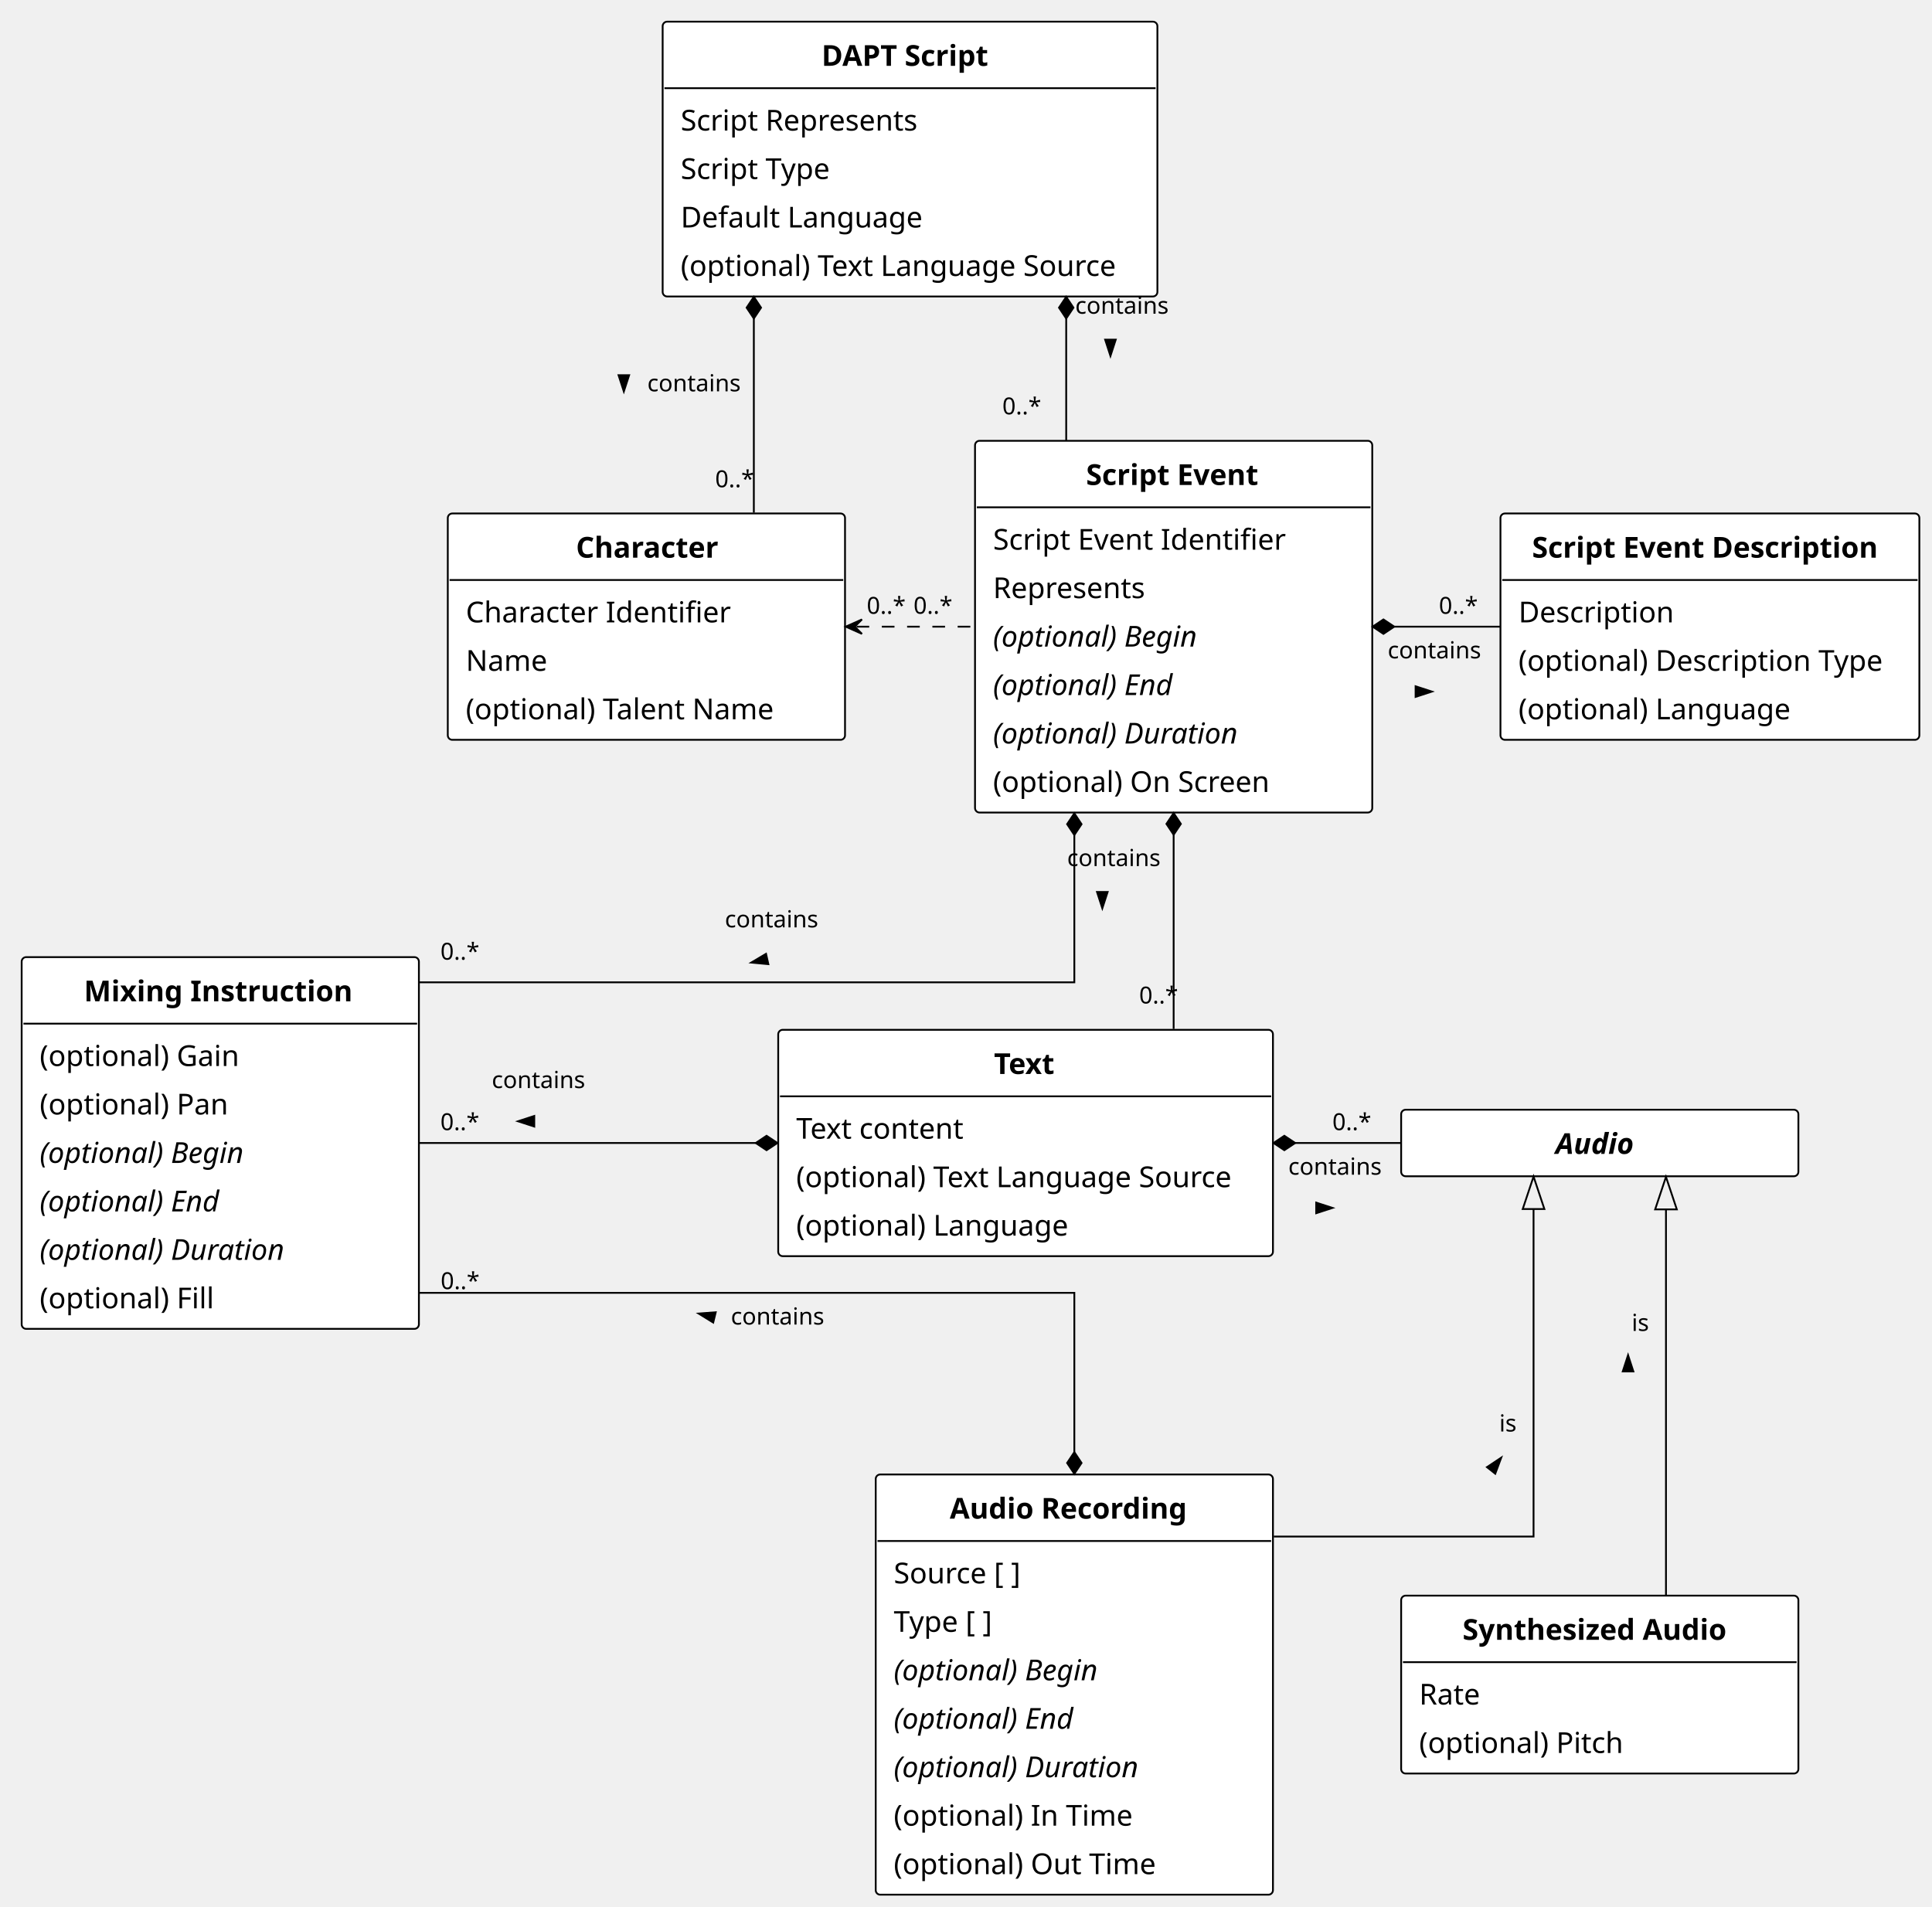
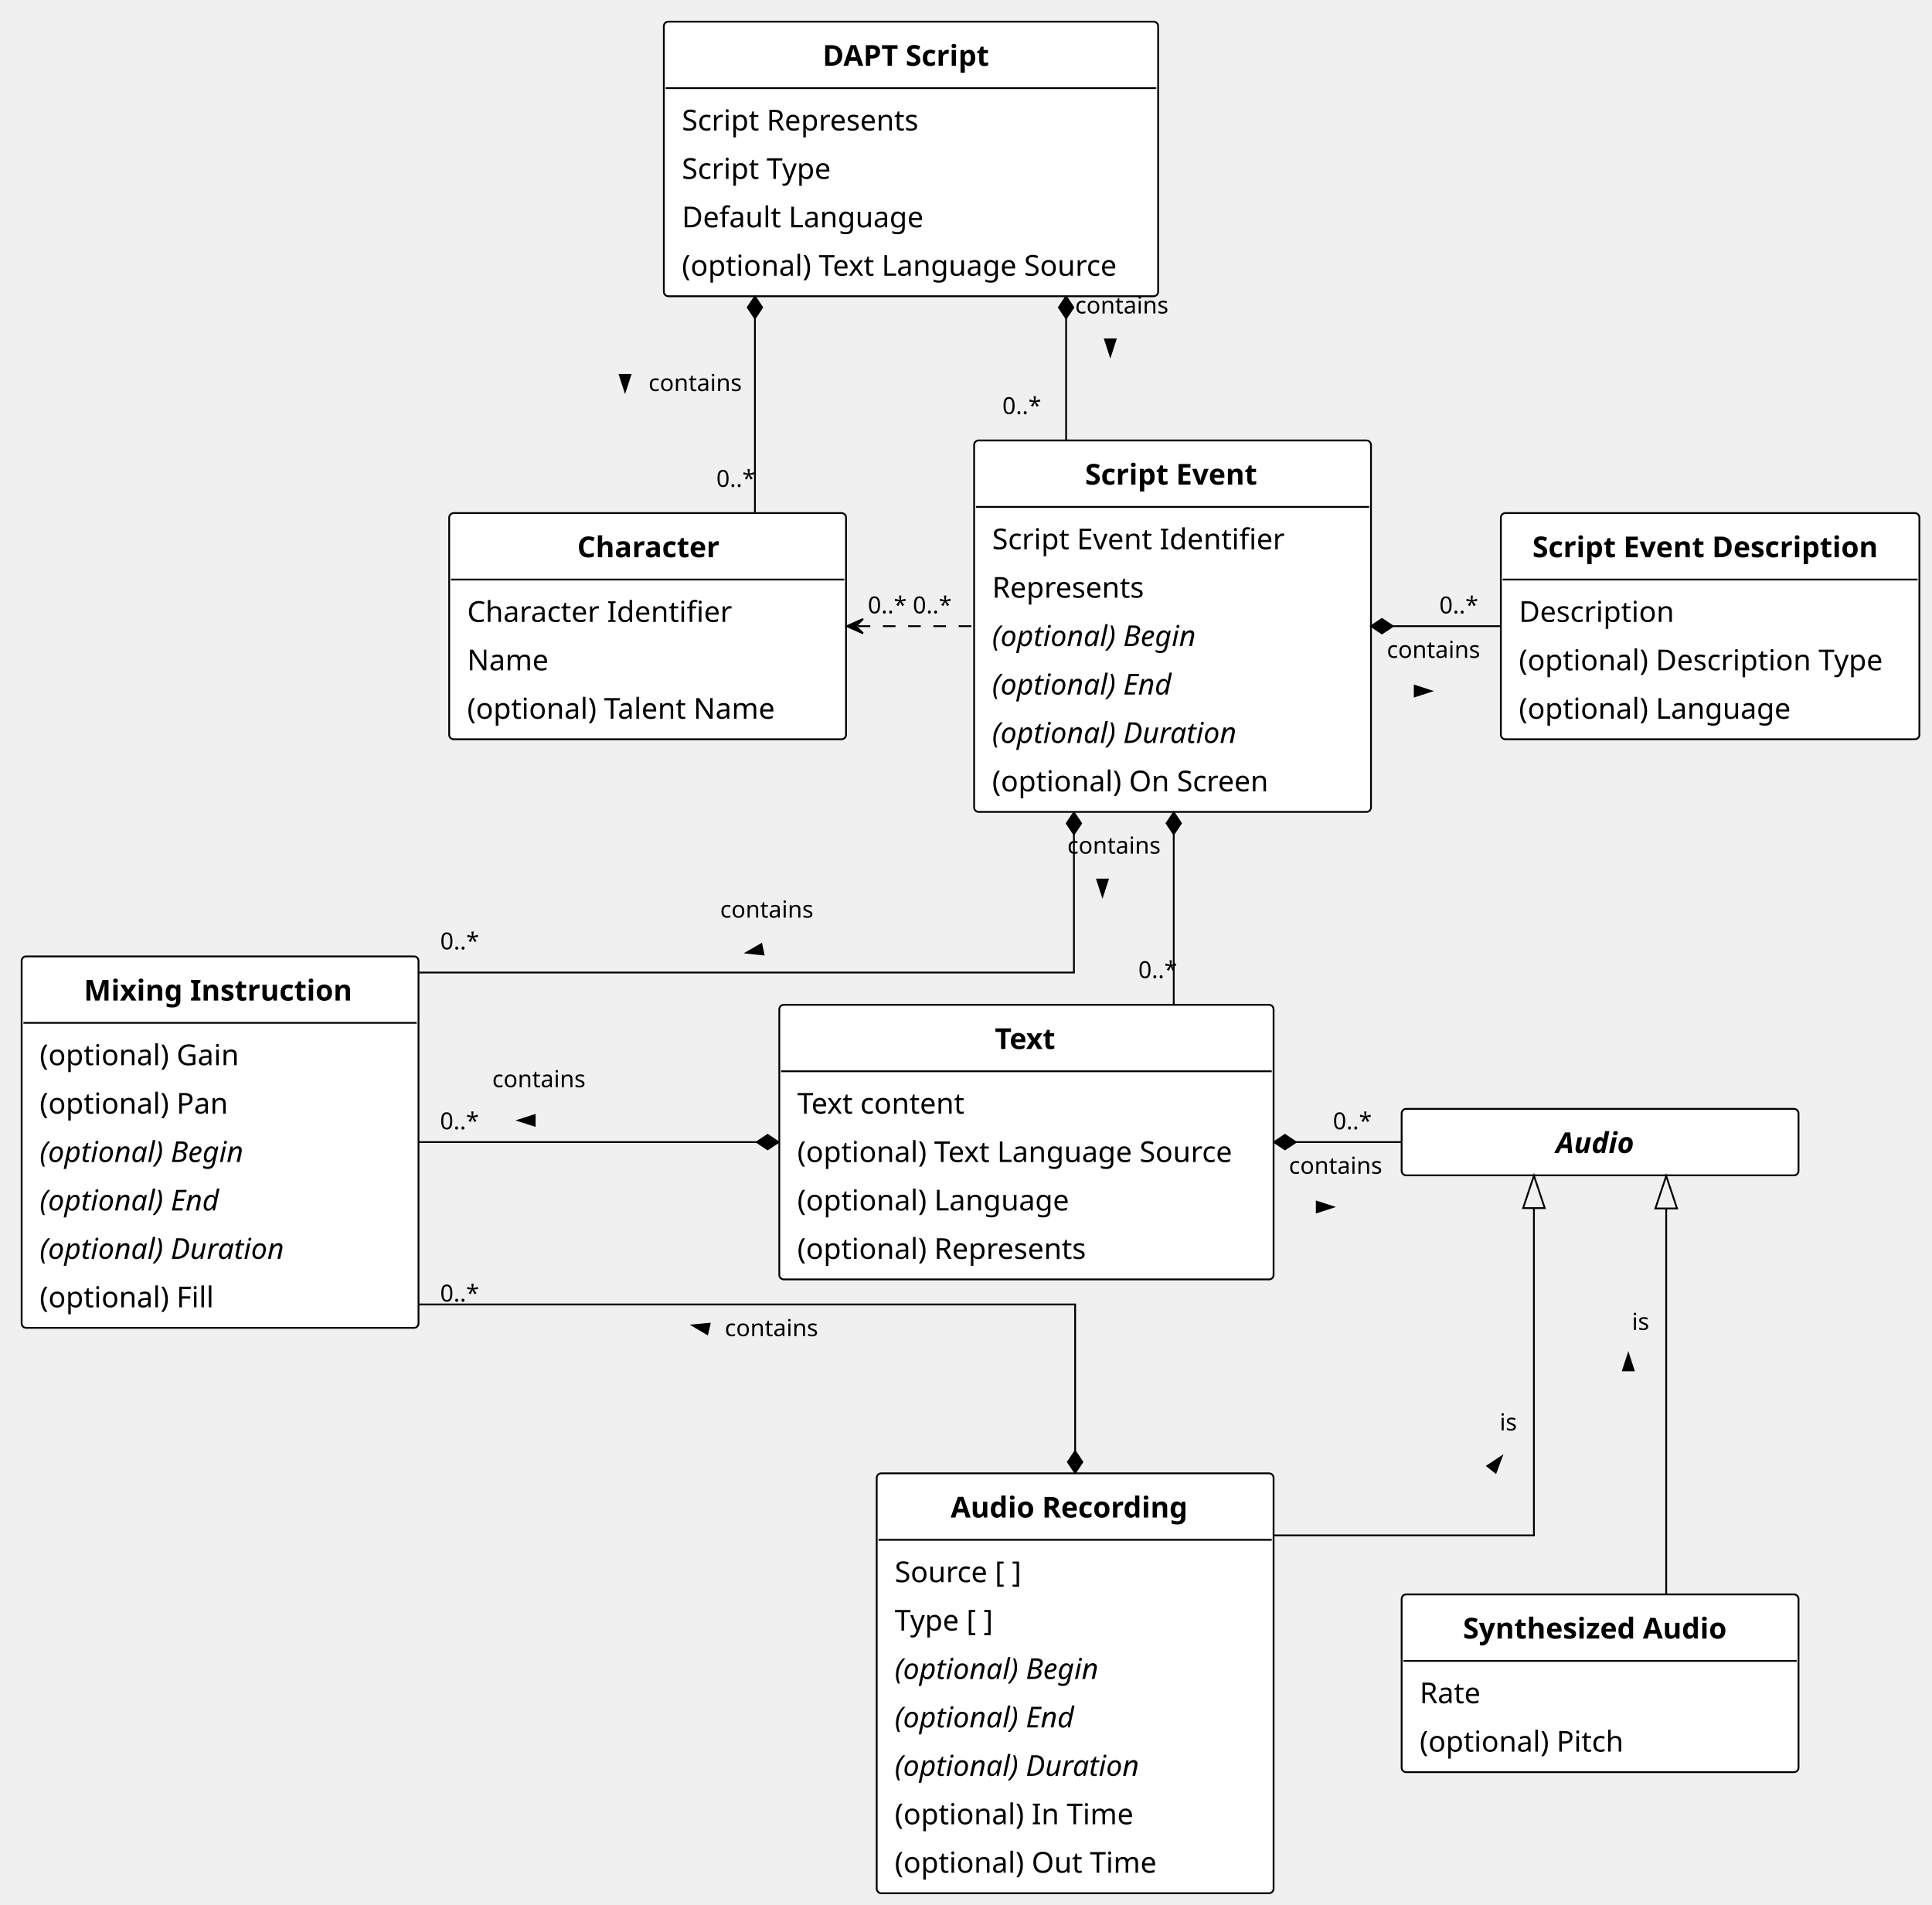
- <svg xmlns="http://www.w3.org/2000/svg" xmlns:xlink="http://www.w3.org/1999/xlink" height="1056px" preserveAspectRatio="none" style="width:1070px;height:1056px;background:#FFFFFF;" version="1.1" viewBox="0 0 1070 1056" width="1070px" zoomAndPan="magnify">
+ <svg xmlns="http://www.w3.org/2000/svg" xmlns:xlink="http://www.w3.org/1999/xlink" height="1056px" preserveAspectRatio="none" style="width:1071px;height:1056px;background:#FFFFFF;" version="1.1" viewBox="0 0 1071 1056" width="1071px" zoomAndPan="magnify">
  <defs />
  <g>
    <g id="elem_DAPTScript">
-       <rect fill="#FFFFFF" height="152.219" id="DAPTScript" rx="2.5" ry="2.5" style="stroke:#000000;" width="274" x="367" y="12" />
+       <rect fill="#FFFFFF" height="152.219" id="DAPTScript" rx="2.5" ry="2.5" style="stroke:#000000;" width="274" x="368" y="12" />
      <a href="#dapt-script" target="_top" xlink:actuate="onRequest" xlink:href="#dapt-script" xlink:show="new" xlink:title="#dapt-script" xlink:type="simple">
-         <text fill="#000000" font-family="sans-serif" font-size="16" font-weight="bold" lengthAdjust="spacing" textLength="98" x="455" y="36.469">DAPT
-                     Script</text>
-       </a>
-       <line style="stroke:#000000;" x1="368" x2="640" y1="48.844" y2="48.844" />
+         <text fill="#000000" font-family="sans-serif" font-size="16" font-weight="bold" lengthAdjust="spacing" textLength="98" x="456" y="36.469">DAPT Script</text>
+       </a>
+       <line style="stroke:#000000;" x1="369" x2="641" y1="48.844" y2="48.844" />
      <a href="#script-represents" target="_top" xlink:actuate="onRequest" xlink:href="#script-represents" xlink:show="new" xlink:title="#script-represents" xlink:type="simple">
-         <text fill="#000000" font-family="sans-serif" font-size="16" lengthAdjust="spacing" textLength="136" x="377" y="72.312">Script Represents</text>
+         <text fill="#000000" font-family="sans-serif" font-size="16" lengthAdjust="spacing" textLength="136" x="378" y="72.312">Script Represents</text>
      </a>
      <a href="#script-type" target="_top" xlink:actuate="onRequest" xlink:href="#script-type" xlink:show="new" xlink:title="#script-type" xlink:type="simple">
-         <text fill="#000000" font-family="sans-serif" font-size="16" lengthAdjust="spacing" textLength="87" x="377" y="99.156">Script Type</text>
+         <text fill="#000000" font-family="sans-serif" font-size="16" lengthAdjust="spacing" textLength="87" x="378" y="99.156">Script Type</text>
      </a>
      <a href="#default-language" target="_top" xlink:actuate="onRequest" xlink:href="#default-language" xlink:show="new" xlink:title="#default-language" xlink:type="simple">
-         <text fill="#000000" font-family="sans-serif" font-size="16" lengthAdjust="spacing" textLength="138" x="377" y="126">Default Language</text>
+         <text fill="#000000" font-family="sans-serif" font-size="16" lengthAdjust="spacing" textLength="138" x="378" y="126">Default Language</text>
      </a>
      <a href="#text-language-source" target="_top" xlink:actuate="onRequest" xlink:href="#text-language-source" xlink:show="new" xlink:title="#text-language-source" xlink:type="simple">
-         <text fill="#000000" font-family="sans-serif" font-size="16" lengthAdjust="spacing" textLength="254" x="377" y="152.844">(optional) Text Language Source</text>
+         <text fill="#000000" font-family="sans-serif" font-size="16" lengthAdjust="spacing" textLength="254" x="378" y="152.844">(optional) Text Language Source</text>
      </a>
    </g>
    <g id="elem_Character">
-       <rect fill="#FFFFFF" height="125.375" id="Character" rx="2.5" ry="2.5" style="stroke:#000000;" width="220" x="248" y="284.42" />
+       <rect fill="#FFFFFF" height="125.375" id="Character" rx="2.5" ry="2.5" style="stroke:#000000;" width="220" x="249" y="284.42" />
      <a href="#character" target="_top" xlink:actuate="onRequest" xlink:href="#character" xlink:show="new" xlink:title="#character" xlink:type="simple">
-         <text fill="#000000" font-family="sans-serif" font-size="16" font-weight="bold" lengthAdjust="spacing" textLength="78" x="319" y="308.889">Character</text>
-       </a>
-       <line style="stroke:#000000;" x1="249" x2="467" y1="321.264" y2="321.264" />
+         <text fill="#000000" font-family="sans-serif" font-size="16" font-weight="bold" lengthAdjust="spacing" textLength="78" x="320" y="308.889">Character</text>
+       </a>
+       <line style="stroke:#000000;" x1="250" x2="468" y1="321.264" y2="321.264" />
      <a href="#dfn-character-identifier" target="_top" xlink:actuate="onRequest" xlink:href="#dfn-character-identifier" xlink:show="new" xlink:title="#dfn-character-identifier" xlink:type="simple">
-         <text fill="#000000" font-family="sans-serif" font-size="16" lengthAdjust="spacing" textLength="153" x="258" y="344.733">Character Identifier</text>
+         <text fill="#000000" font-family="sans-serif" font-size="16" lengthAdjust="spacing" textLength="153" x="259" y="344.733">Character Identifier</text>
      </a>
      <a href="#dfn-character-name" target="_top" xlink:actuate="onRequest" xlink:href="#dfn-character-name" xlink:show="new" xlink:title="#dfn-character-name" xlink:type="simple">
-         <text fill="#000000" font-family="sans-serif" font-size="16" lengthAdjust="spacing" textLength="45" x="258" y="371.576">Name</text>
+         <text fill="#000000" font-family="sans-serif" font-size="16" lengthAdjust="spacing" textLength="45" x="259" y="371.576">Name</text>
      </a>
      <a href="#dfn-character-talent-name" target="_top" xlink:actuate="onRequest" xlink:href="#dfn-character-talent-name" xlink:show="new" xlink:title="#dfn-character-talent-name" xlink:type="simple">
-         <text fill="#000000" font-family="sans-serif" font-size="16" lengthAdjust="spacing" textLength="179" x="258" y="398.42">(optional) Talent Name</text>
+         <text fill="#000000" font-family="sans-serif" font-size="16" lengthAdjust="spacing" textLength="179" x="259" y="398.42">(optional) Talent Name</text>
      </a>
    </g>
    <g id="elem_ScriptEvent">
      <rect fill="#FFFFFF" height="205.906" id="ScriptEvent" rx="2.5" ry="2.5" style="stroke:#000000;" width="220" x="540" y="244.16" />
      <a href="#script-event" target="_top" xlink:actuate="onRequest" xlink:href="#script-event" xlink:show="new" xlink:title="#script-event" xlink:type="simple">
-         <text fill="#000000" font-family="sans-serif" font-size="16" font-weight="bold" lengthAdjust="spacing" textLength="97" x="601.5" y="268.629">Script Event</text>
+         <text fill="#000000" font-family="sans-serif" font-size="16" font-weight="bold" lengthAdjust="spacing" textLength="97" x="601.5" y="268.629">Script
+                     Event</text>
      </a>
      <line style="stroke:#000000;" x1="541" x2="759" y1="281.004" y2="281.004" />
      <a href="#dfn-script-event-identifier" target="_top" xlink:actuate="onRequest" xlink:href="#dfn-script-event-identifier" xlink:show="new" xlink:title="#dfn-script-event-identifier" xlink:type="simple">
        <text fill="#000000" font-family="sans-serif" font-size="16" lengthAdjust="spacing" textLength="169" x="550" y="304.473">Script Event Identifier</text>
      </a>
      <a href="#represents" target="_top" xlink:actuate="onRequest" xlink:href="#represents" xlink:show="new" xlink:title="#represents" xlink:type="simple">
        <text fill="#000000" font-family="sans-serif" font-size="16" lengthAdjust="spacing" textLength="86" x="550" y="331.316">Represents</text>
      </a>
      <a href="#dfn-begin" target="_top" xlink:actuate="onRequest" xlink:href="#dfn-begin" xlink:show="new" xlink:title="#dfn-begin" xlink:type="simple">
-         <text fill="#000000" font-family="sans-serif" font-size="16" font-style="italic" lengthAdjust="spacing" textLength="123" x="550" y="358.16">(optional) Begin</text>
+         <text fill="#000000" font-family="sans-serif" font-size="16" font-style="italic" lengthAdjust="spacing" textLength="123" x="550" y="358.16">(optional)
+                     Begin</text>
      </a>
      <a href="#dfn-end" target="_top" xlink:actuate="onRequest" xlink:href="#dfn-end" xlink:show="new" xlink:title="#dfn-end" xlink:type="simple">
        <text fill="#000000" font-family="sans-serif" font-size="16" font-style="italic" lengthAdjust="spacing" textLength="109" x="550" y="385.004">(optional)
                    End</text>
      </a>
      <a href="#dfn-duration" target="_top" xlink:actuate="onRequest" xlink:href="#dfn-duration" xlink:show="new" xlink:title="#dfn-duration" xlink:type="simple">
-         <text fill="#000000" font-family="sans-serif" font-size="16" font-style="italic" lengthAdjust="spacing" textLength="149" x="550" y="411.848">(optional) Duration</text>
+         <text fill="#000000" font-family="sans-serif" font-size="16" font-style="italic" lengthAdjust="spacing" textLength="149" x="550" y="411.848">(optional)
+                     Duration</text>
      </a>
      <a href="#on-screen" target="_top" xlink:actuate="onRequest" xlink:href="#on-screen" xlink:show="new" xlink:title="#on-screen" xlink:type="simple">
-         <text fill="#000000" font-family="sans-serif" font-size="16" lengthAdjust="spacing" textLength="159" x="550" y="438.691">(optional) On
-                     Screen</text>
+         <text fill="#000000" font-family="sans-serif" font-size="16" lengthAdjust="spacing" textLength="159" x="550" y="438.691">(optional) On Screen</text>
      </a>
    </g>
    <g id="elem_ScriptEventDescription">
-       <rect fill="#FFFFFF" height="125.375" id="ScriptEventDescription" rx="2.5" ry="2.5" style="stroke:#000000;" width="232" x="831" y="284.42" />
+       <rect fill="#FFFFFF" height="125.375" id="ScriptEventDescription" rx="2.5" ry="2.5" style="stroke:#000000;" width="232" x="832" y="284.42" />
      <a href="#dfn-script-event-description" target="_top" xlink:actuate="onRequest" xlink:href="#dfn-script-event-description" xlink:show="new" xlink:title="#dfn-script-event-description" xlink:type="simple">
-         <text fill="#000000" font-family="sans-serif" font-size="16" font-weight="bold" lengthAdjust="spacing" textLength="197" x="848.5" y="308.889">Script Event Description</text>
-       </a>
-       <line style="stroke:#000000;" x1="832" x2="1062" y1="321.264" y2="321.264" />
-       <text fill="#000000" font-family="sans-serif" font-size="16" lengthAdjust="spacing" textLength="90" x="841" y="344.733">Description</text>
+         <text fill="#000000" font-family="sans-serif" font-size="16" font-weight="bold" lengthAdjust="spacing" textLength="197" x="849.5" y="308.889">Script Event
+                     Description</text>
+       </a>
+       <line style="stroke:#000000;" x1="833" x2="1063" y1="321.264" y2="321.264" />
+       <text fill="#000000" font-family="sans-serif" font-size="16" lengthAdjust="spacing" textLength="90" x="842" y="344.733">Description</text>
      <a href="#dfn-description-type" target="_top" xlink:actuate="onRequest" xlink:href="#dfn-description-type" xlink:show="new" xlink:title="#dfn-description-type" xlink:type="simple">
-         <text fill="#000000" font-family="sans-serif" font-size="16" lengthAdjust="spacing" textLength="212" x="841" y="371.576">(optional) Description Type</text>
-       </a>
-       <text fill="#000000" font-family="sans-serif" font-size="16" lengthAdjust="spacing" textLength="156" x="841" y="398.42">(optional) Language</text>
+         <text fill="#000000" font-family="sans-serif" font-size="16" lengthAdjust="spacing" textLength="212" x="842" y="371.576">(optional) Description Type</text>
+       </a>
+       <text fill="#000000" font-family="sans-serif" font-size="16" lengthAdjust="spacing" textLength="156" x="842" y="398.42">(optional) Language</text>
    </g>
    <g id="elem_Text">
-       <rect fill="#FFFFFF" height="125.375" id="Text" rx="2.5" ry="2.5" style="stroke:#000000;" width="274" x="431" y="570.42" />
+       <rect fill="#FFFFFF" height="152.219" id="Text" rx="2.5" ry="2.5" style="stroke:#000000;" width="274" x="432" y="557" />
      <a href="#text" target="_top" xlink:actuate="onRequest" xlink:href="#text" xlink:show="new" xlink:title="#text" xlink:type="simple">
-         <text fill="#000000" font-family="sans-serif" font-size="16" font-weight="bold" lengthAdjust="spacing" textLength="35" x="550.5" y="594.889">Text</text>
-       </a>
-       <line style="stroke:#000000;" x1="432" x2="704" y1="607.264" y2="607.264" />
+         <text fill="#000000" font-family="sans-serif" font-size="16" font-weight="bold" lengthAdjust="spacing" textLength="35" x="551.5" y="581.469">Text</text>
+       </a>
+       <line style="stroke:#000000;" x1="433" x2="705" y1="593.844" y2="593.844" />
      <a href="#dfn-text" target="_top" xlink:actuate="onRequest" xlink:href="#dfn-text" xlink:show="new" xlink:title="#dfn-text" xlink:type="simple">
-         <text fill="#000000" font-family="sans-serif" font-size="16" lengthAdjust="spacing" textLength="99" x="441" y="630.732">Text content</text>
+         <text fill="#000000" font-family="sans-serif" font-size="16" lengthAdjust="spacing" textLength="99" x="442" y="617.312">Text content</text>
      </a>
      <a href="#text-language-source" target="_top" xlink:actuate="onRequest" xlink:href="#text-language-source" xlink:show="new" xlink:title="#text-language-source" xlink:type="simple">
-         <text fill="#000000" font-family="sans-serif" font-size="16" lengthAdjust="spacing" textLength="254" x="441" y="657.576">(optional) Text Language Source</text>
-       </a>
-       <text fill="#000000" font-family="sans-serif" font-size="16" lengthAdjust="spacing" textLength="156" x="441" y="684.42">(optional) Language</text>
+         <text fill="#000000" font-family="sans-serif" font-size="16" lengthAdjust="spacing" textLength="254" x="442" y="644.156">(optional) Text Language Source</text>
+       </a>
+       <text fill="#000000" font-family="sans-serif" font-size="16" lengthAdjust="spacing" textLength="156" x="442" y="671">(optional) Language</text>
+       <a href="#represents" target="_top" xlink:actuate="onRequest" xlink:href="#represents" xlink:show="new" xlink:title="#represents" xlink:type="simple">
+         <text fill="#000000" font-family="sans-serif" font-size="16" lengthAdjust="spacing" textLength="166" x="442" y="697.844">(optional) Represents</text>
+       </a>
    </g>
    <g id="elem_Audio">
-       <rect fill="#FFFFFF" height="36.844" id="Audio" rx="2.5" ry="2.5" style="stroke:#000000;" width="220" x="776" y="614.69" />
+       <rect fill="#FFFFFF" height="36.844" id="Audio" rx="2.5" ry="2.5" style="stroke:#000000;" width="220" x="777" y="614.69" />
      <a href="#dfn-audio" target="_top" xlink:actuate="onRequest" xlink:href="#dfn-audio" xlink:show="new" xlink:title="#dfn-audio" xlink:type="simple">
-         <text fill="#000000" font-family="sans-serif" font-size="16" font-style="italic" font-weight="bold" lengthAdjust="spacing" textLength="49" x="861.5" y="639.159">Audio</text>
+         <text fill="#000000" font-family="sans-serif" font-size="16" font-style="italic" font-weight="bold" lengthAdjust="spacing" textLength="49" x="862.5" y="639.159">Audio</text>
      </a>
    </g>
    <g id="elem_SynthesizedAudio">
-       <rect fill="#FFFFFF" height="98.531" id="SynthesizedAudio" rx="2.5" ry="2.5" style="stroke:#000000;" width="220" x="776" y="883.84" />
+       <rect fill="#FFFFFF" height="98.531" id="SynthesizedAudio" rx="2.5" ry="2.5" style="stroke:#000000;" width="220" x="777" y="883.84" />
      <a href="#dfn-synthesized-audio" target="_top" xlink:actuate="onRequest" xlink:href="#dfn-synthesized-audio" xlink:show="new" xlink:title="#dfn-synthesized-audio" xlink:type="simple">
-         <text fill="#000000" font-family="sans-serif" font-size="16" font-weight="bold" lengthAdjust="spacing" textLength="152" x="810" y="908.309">Synthesized Audio</text>
-       </a>
-       <line style="stroke:#000000;" x1="777" x2="995" y1="920.684" y2="920.684" />
+         <text fill="#000000" font-family="sans-serif" font-size="16" font-weight="bold" lengthAdjust="spacing" textLength="152" x="811" y="908.309">Synthesized
+                     Audio</text>
+       </a>
+       <line style="stroke:#000000;" x1="778" x2="996" y1="920.684" y2="920.684" />
      <a href="#dfn-rate" target="_top" xlink:actuate="onRequest" xlink:href="#dfn-rate" xlink:show="new" xlink:title="#dfn-rate" xlink:type="simple">
-         <text fill="#000000" font-family="sans-serif" font-size="16" lengthAdjust="spacing" textLength="34" x="786" y="944.153">Rate</text>
+         <text fill="#000000" font-family="sans-serif" font-size="16" lengthAdjust="spacing" textLength="34" x="787" y="944.153">Rate</text>
      </a>
      <a href="#dfn-pitch" target="_top" xlink:actuate="onRequest" xlink:href="#dfn-pitch" xlink:show="new" xlink:title="#dfn-pitch" xlink:type="simple">
-         <text fill="#000000" font-family="sans-serif" font-size="16" lengthAdjust="spacing" textLength="118" x="786" y="970.996">(optional)
-                 Pitch</text>
+         <text fill="#000000" font-family="sans-serif" font-size="16" lengthAdjust="spacing" textLength="118" x="787" y="970.996">(optional) Pitch</text>
      </a>
    </g>
    <g id="elem_AudioRecording">
-       <rect fill="#FFFFFF" height="232.75" id="AudioRecording" rx="2.5" ry="2.5" style="stroke:#000000;" width="220" x="485" y="816.73" />
+       <rect fill="#FFFFFF" height="232.75" id="AudioRecording" rx="2.5" ry="2.5" style="stroke:#000000;" width="220" x="486" y="816.73" />
      <a href="#dfn-audio-recording" target="_top" xlink:actuate="onRequest" xlink:href="#dfn-audio-recording" xlink:show="new" xlink:title="#dfn-audio-recording" xlink:type="simple">
-         <text fill="#000000" font-family="sans-serif" font-size="16" font-weight="bold" lengthAdjust="spacing" textLength="138" x="526" y="841.199">Audio Recording</text>
-       </a>
-       <line style="stroke:#000000;" x1="486" x2="704" y1="853.574" y2="853.574" />
+         <text fill="#000000" font-family="sans-serif" font-size="16" font-weight="bold" lengthAdjust="spacing" textLength="138" x="527" y="841.199">Audio
+                     Recording</text>
+       </a>
+       <line style="stroke:#000000;" x1="487" x2="705" y1="853.574" y2="853.574" />
      <a href="#dfn-source" target="_top" xlink:actuate="onRequest" xlink:href="#dfn-source" xlink:show="new" xlink:title="#dfn-source" xlink:type="simple">
-         <text fill="#000000" font-family="sans-serif" font-size="16" lengthAdjust="spacing" textLength="73" x="495" y="877.043">Source [ ]</text>
+         <text fill="#000000" font-family="sans-serif" font-size="16" lengthAdjust="spacing" textLength="73" x="496" y="877.043">Source [ ]</text>
      </a>
      <a href="#dfn-type" target="_top" xlink:actuate="onRequest" xlink:href="#dfn-type" xlink:show="new" xlink:title="#dfn-type" xlink:type="simple">
-         <text fill="#000000" font-family="sans-serif" font-size="16" lengthAdjust="spacing" textLength="57" x="495" y="903.886">Type [ ]</text>
+         <text fill="#000000" font-family="sans-serif" font-size="16" lengthAdjust="spacing" textLength="57" x="496" y="903.886">Type [ ]</text>
      </a>
      <a href="#dfn-begin" target="_top" xlink:actuate="onRequest" xlink:href="#dfn-begin" xlink:show="new" xlink:title="#dfn-begin" xlink:type="simple">
-         <text fill="#000000" font-family="sans-serif" font-size="16" font-style="italic" lengthAdjust="spacing" textLength="123" x="495" y="930.73">(optional) Begin</text>
+         <text fill="#000000" font-family="sans-serif" font-size="16" font-style="italic" lengthAdjust="spacing" textLength="123" x="496" y="930.73">(optional)
+                     Begin</text>
      </a>
      <a href="#dfn-end" target="_top" xlink:actuate="onRequest" xlink:href="#dfn-end" xlink:show="new" xlink:title="#dfn-end" xlink:type="simple">
-         <text fill="#000000" font-family="sans-serif" font-size="16" font-style="italic" lengthAdjust="spacing" textLength="109" x="495" y="957.574">(optional)
+         <text fill="#000000" font-family="sans-serif" font-size="16" font-style="italic" lengthAdjust="spacing" textLength="109" x="496" y="957.574">(optional)
                    End</text>
      </a>
      <a href="#dfn-duration" target="_top" xlink:actuate="onRequest" xlink:href="#dfn-duration" xlink:show="new" xlink:title="#dfn-duration" xlink:type="simple">
-         <text fill="#000000" font-family="sans-serif" font-size="16" font-style="italic" lengthAdjust="spacing" textLength="149" x="495" y="984.418">(optional) Duration</text>
+         <text fill="#000000" font-family="sans-serif" font-size="16" font-style="italic" lengthAdjust="spacing" textLength="149" x="496" y="984.418">(optional)
+                     Duration</text>
      </a>
      <a href="#dfn-in-time" target="_top" xlink:actuate="onRequest" xlink:href="#dfn-in-time" xlink:show="new" xlink:title="#dfn-in-time" xlink:type="simple">
-         <text fill="#000000" font-family="sans-serif" font-size="16" lengthAdjust="spacing" textLength="139" x="495" y="1011.261">(optional) In
-                     Time</text>
+         <text fill="#000000" font-family="sans-serif" font-size="16" lengthAdjust="spacing" textLength="139" x="496" y="1011.261">(optional) In Time</text>
      </a>
      <a href="#dfn-out-time" target="_top" xlink:actuate="onRequest" xlink:href="#dfn-out-time" xlink:show="new" xlink:title="#dfn-out-time" xlink:type="simple">
-         <text fill="#000000" font-family="sans-serif" font-size="16" lengthAdjust="spacing" textLength="152" x="495" y="1038.105">(optional) Out
-                     Time</text>
+         <text fill="#000000" font-family="sans-serif" font-size="16" lengthAdjust="spacing" textLength="152" x="496" y="1038.105">(optional) Out Time</text>
      </a>
    </g>
    <g id="elem_MixingInstruction">
      <rect fill="#FFFFFF" height="205.906" id="MixingInstruction" rx="2.5" ry="2.5" style="stroke:#000000;" width="220" x="12" y="530.16" />
      <a href="#dfn-mixing-instruction" target="_top" xlink:actuate="onRequest" xlink:href="#dfn-mixing-instruction" xlink:show="new" xlink:title="#dfn-mixing-instruction" xlink:type="simple">
-         <text fill="#000000" font-family="sans-serif" font-size="16" font-weight="bold" lengthAdjust="spacing" textLength="151" x="46.5" y="554.629">Mixing Instruction</text>
+         <text fill="#000000" font-family="sans-serif" font-size="16" font-weight="bold" lengthAdjust="spacing" textLength="151" x="46.5" y="554.629">Mixing
+                     Instruction</text>
      </a>
      <line style="stroke:#000000;" x1="13" x2="231" y1="567.004" y2="567.004" />
      <a href="#dfn-gain" target="_top" xlink:actuate="onRequest" xlink:href="#dfn-gain" xlink:show="new" xlink:title="#dfn-gain" xlink:type="simple">
        <text fill="#000000" font-family="sans-serif" font-size="16" lengthAdjust="spacing" textLength="116" x="22" y="590.472">(optional) Gain</text>
      </a>
      <a href="#dfn-pan" target="_top" xlink:actuate="onRequest" xlink:href="#dfn-pan" xlink:show="new" xlink:title="#dfn-pan" xlink:type="simple">
        <text fill="#000000" font-family="sans-serif" font-size="16" lengthAdjust="spacing" textLength="108" x="22" y="617.316">(optional) Pan</text>
      </a>
      <a href="#dfn-begin" target="_top" xlink:actuate="onRequest" xlink:href="#dfn-begin" xlink:show="new" xlink:title="#dfn-begin" xlink:type="simple">
-         <text fill="#000000" font-family="sans-serif" font-size="16" font-style="italic" lengthAdjust="spacing" textLength="123" x="22" y="644.16">(optional) Begin</text>
+         <text fill="#000000" font-family="sans-serif" font-size="16" font-style="italic" lengthAdjust="spacing" textLength="123" x="22" y="644.16">(optional)
+                     Begin</text>
      </a>
      <a href="#dfn-end" target="_top" xlink:actuate="onRequest" xlink:href="#dfn-end" xlink:show="new" xlink:title="#dfn-end" xlink:type="simple">
        <text fill="#000000" font-family="sans-serif" font-size="16" font-style="italic" lengthAdjust="spacing" textLength="109" x="22" y="671.004">(optional)
                    End</text>
      </a>
      <a href="#dfn-duration" target="_top" xlink:actuate="onRequest" xlink:href="#dfn-duration" xlink:show="new" xlink:title="#dfn-duration" xlink:type="simple">
-         <text fill="#000000" font-family="sans-serif" font-size="16" font-style="italic" lengthAdjust="spacing" textLength="149" x="22" y="697.847">(optional) Duration</text>
+         <text fill="#000000" font-family="sans-serif" font-size="16" font-style="italic" lengthAdjust="spacing" textLength="149" x="22" y="697.847">(optional)
+                     Duration</text>
      </a>
      <a href="#dfn-fill" target="_top" xlink:actuate="onRequest" xlink:href="#dfn-fill" xlink:show="new" xlink:title="#dfn-fill" xlink:type="simple">
        <text fill="#000000" font-family="sans-serif" font-size="16" lengthAdjust="spacing" textLength="104" x="22" y="724.691">(optional) Fill</text>
      </a>
    </g>
    <g id="link_DAPTScript_ScriptEvent">
-       <path d="M590.5,176.42 C590.5,201.34 590.5,217.44 590.5,243.99 " fill="none" id="DAPTScript-backto-ScriptEvent" style="stroke:#000000;" />
-       <polygon fill="#000000" points="590.5,164.42,586.5,170.42,590.5,176.42,594.5,170.42,590.5,164.42" style="stroke:#000000;" />
-       <text fill="#000000" font-family="sans-serif" font-size="13" lengthAdjust="spacing" textLength="54" x="595.5" y="173.768">contains</text>
-       <polygon fill="#000000" points="615,197.166,617.939,188.121,612.061,188.121,615,197.166" style="stroke:#000000;" />
-       <text fill="#000000" font-family="sans-serif" font-size="13" lengthAdjust="spacing" textLength="4" x="627" y="197.079"> </text>
-       <text fill="#000000" font-family="sans-serif" font-size="13" lengthAdjust="spacing" textLength="22" x="555.121" y="229.51">0..*</text>
+       <path d="M591,176.42 C591,201.34 591,217.44 591,243.99 " fill="none" id="DAPTScript-backto-ScriptEvent" style="stroke:#000000;" />
+       <polygon fill="#000000" points="591,164.42,587,170.42,591,176.42,595,170.42,591,164.42" style="stroke:#000000;" />
+       <text fill="#000000" font-family="sans-serif" font-size="13" lengthAdjust="spacing" textLength="54" x="596" y="173.768">contains</text>
+       <polygon fill="#000000" points="615.5,197.166,618.439,188.121,612.561,188.121,615.5,197.166" style="stroke:#000000;" />
+       <text fill="#000000" font-family="sans-serif" font-size="13" lengthAdjust="spacing" textLength="4" x="627.5" y="197.079"> </text>
+       <text fill="#000000" font-family="sans-serif" font-size="13" lengthAdjust="spacing" textLength="22" x="555.656" y="229.51">0..*</text>
    </g>
    <g id="link_DAPTScript_Character">
-       <path d="M417.5,176.42 C417.5,214.47 417.5,247.93 417.5,283.99 " fill="none" id="DAPTScript-backto-Character" style="stroke:#000000;" />
-       <polygon fill="#000000" points="417.5,164.42,413.5,170.42,417.5,176.42,421.5,170.42,417.5,164.42" style="stroke:#000000;" />
-       <polygon fill="#000000" points="345.5,216.855,348.439,207.81,342.561,207.81,345.5,216.855" style="stroke:#000000;" />
-       <text fill="#000000" font-family="sans-serif" font-size="13" lengthAdjust="spacing" textLength="54" x="358.5" y="216.768">contains</text>
-       <text fill="#000000" font-family="sans-serif" font-size="13" lengthAdjust="spacing" textLength="22" x="396.089" y="269.879">0..*</text>
+       <path d="M418.5,176.42 C418.5,214.47 418.5,247.93 418.5,283.99 " fill="none" id="DAPTScript-backto-Character" style="stroke:#000000;" />
+       <polygon fill="#000000" points="418.5,164.42,414.5,170.42,418.5,176.42,422.5,170.42,418.5,164.42" style="stroke:#000000;" />
+       <polygon fill="#000000" points="346.5,216.855,349.439,207.81,343.561,207.81,346.5,216.855" style="stroke:#000000;" />
+       <text fill="#000000" font-family="sans-serif" font-size="13" lengthAdjust="spacing" textLength="54" x="359.5" y="216.768">contains</text>
+       <text fill="#000000" font-family="sans-serif" font-size="13" lengthAdjust="spacing" textLength="22" x="397.089" y="269.879">0..*</text>
    </g>
    <g id="link_ScriptEvent_MixingInstruction">
-       <path d="M595,462.51 C595,510.08 595,544.11 595,544.11 C595,544.11 372.07,544.11 232.3,544.11 " fill="none" id="ScriptEvent-backto-MixingInstruction" style="stroke:#000000;" />
-       <polygon fill="#000000" points="595,450.51,591,456.51,595,462.51,599,456.51,595,450.51" style="stroke:#000000;" />
-       <text fill="#000000" font-family="sans-serif" font-size="13" lengthAdjust="spacing" textLength="54" x="401.45" y="513.678">contains</text>
-       <polygon fill="#000000" points="416.072,533.173,425.541,534.055,424.251,528.321,416.072,533.173" style="stroke:#000000;" />
-       <text fill="#000000" font-family="sans-serif" font-size="13" lengthAdjust="spacing" textLength="4" x="432.95" y="536.989"> </text>
-       <text fill="#000000" font-family="sans-serif" font-size="13" lengthAdjust="spacing" textLength="22" x="243.935" y="531.563">0..*</text>
+       <path d="M595.33,462.42 C595.33,507.86 595.33,539.11 595.33,539.11 C595.33,539.11 372.24,539.11 232.38,539.11 " fill="none" id="ScriptEvent-backto-MixingInstruction" style="stroke:#000000;" />
+       <polygon fill="#000000" points="595.33,450.42,591.33,456.42,595.33,462.42,599.33,456.42,595.33,450.42" style="stroke:#000000;" />
+       <text fill="#000000" font-family="sans-serif" font-size="13" lengthAdjust="spacing" textLength="54" x="399.2" y="508.678">contains</text>
+       <polygon fill="#000000" points="413.808,528.11,423.265,529.115,422.05,523.364,413.808,528.11" style="stroke:#000000;" />
+       <text fill="#000000" font-family="sans-serif" font-size="13" lengthAdjust="spacing" textLength="4" x="430.7" y="531.989"> </text>
+       <text fill="#000000" font-family="sans-serif" font-size="13" lengthAdjust="spacing" textLength="22" x="244.02" y="526.259">0..*</text>
    </g>
    <g id="link_Audio_Text">
-       <path d="M775.67,633.11 C752.98,633.11 740.82,633.11 717.31,633.11 " fill="none" id="Audio-to-Text" style="stroke:#000000;" />
-       <polygon fill="#000000" points="705.31,633.11,711.31,637.11,717.31,633.11,711.31,629.11,705.31,633.11" style="stroke:#000000;" />
-       <text fill="#000000" font-family="sans-serif" font-size="13" lengthAdjust="spacing" textLength="54" x="713.49" y="650.678">contains</text>
-       <polygon fill="#000000" points="737.99,669.076,728.945,666.137,728.945,672.015,737.99,669.076" style="stroke:#000000;" />
-       <text fill="#000000" font-family="sans-serif" font-size="13" lengthAdjust="spacing" textLength="4" x="744.99" y="673.989"> </text>
-       <text fill="#000000" font-family="sans-serif" font-size="13" lengthAdjust="spacing" textLength="22" x="737.911" y="625.987">0..*</text>
+       <path d="M776.67,633.11 C753.98,633.11 741.82,633.11 718.31,633.11 " fill="none" id="Audio-to-Text" style="stroke:#000000;" />
+       <polygon fill="#000000" points="706.31,633.11,712.31,637.11,718.31,633.11,712.31,629.11,706.31,633.11" style="stroke:#000000;" />
+       <text fill="#000000" font-family="sans-serif" font-size="13" lengthAdjust="spacing" textLength="54" x="714.49" y="650.678">contains</text>
+       <polygon fill="#000000" points="738.99,669.076,729.945,666.137,729.945,672.015,738.99,669.076" style="stroke:#000000;" />
+       <text fill="#000000" font-family="sans-serif" font-size="13" lengthAdjust="spacing" textLength="4" x="745.99" y="673.989"> </text>
+       <text fill="#000000" font-family="sans-serif" font-size="13" lengthAdjust="spacing" textLength="22" x="738.911" y="625.987">0..*</text>
    </g>
    <g id="link_Text_MixingInstruction">
-       <path d="M418.55,633.11 C354.81,633.11 292.1,633.11 232.15,633.11 " fill="none" id="Text-backto-MixingInstruction" style="stroke:#000000;" />
-       <polygon fill="#000000" points="430.55,633.11,424.55,629.11,418.55,633.11,424.55,637.11,430.55,633.11" style="stroke:#000000;" />
-       <text fill="#000000" font-family="sans-serif" font-size="13" lengthAdjust="spacing" textLength="54" x="272.35" y="602.678">contains</text>
-       <polygon fill="#000000" points="286.85,621.076,295.895,624.015,295.895,618.137,286.85,621.076" style="stroke:#000000;" />
-       <text fill="#000000" font-family="sans-serif" font-size="13" lengthAdjust="spacing" textLength="4" x="303.85" y="625.989"> </text>
-       <text fill="#000000" font-family="sans-serif" font-size="13" lengthAdjust="spacing" textLength="22" x="243.898" y="625.987">0..*</text>
+       <path d="M419.54,633.11 C355.52,633.11 292.39,633.11 232.18,633.11 " fill="none" id="Text-backto-MixingInstruction" style="stroke:#000000;" />
+       <polygon fill="#000000" points="431.54,633.11,425.54,629.11,419.54,633.11,425.54,637.11,431.54,633.11" style="stroke:#000000;" />
+       <text fill="#000000" font-family="sans-serif" font-size="13" lengthAdjust="spacing" textLength="54" x="272.86" y="602.678">contains</text>
+       <polygon fill="#000000" points="287.36,621.076,296.405,624.015,296.405,618.137,287.36,621.076" style="stroke:#000000;" />
+       <text fill="#000000" font-family="sans-serif" font-size="13" lengthAdjust="spacing" textLength="4" x="304.36" y="625.989"> </text>
+       <text fill="#000000" font-family="sans-serif" font-size="13" lengthAdjust="spacing" textLength="22" x="243.93" y="625.987">0..*</text>
    </g>
    <g id="link_Character_ScriptEvent">
-       <path d="M474.39,347.11 C497.81,347.11 516.53,347.11 539.94,347.11 " fill="none" id="Character-backto-ScriptEvent" style="stroke:#000000;stroke-dasharray:7.0,7.0;" />
-       <polygon fill="#000000" points="468.39,347.11,477.39,351.11,473.39,347.11,477.39,343.11,468.39,347.11" style="stroke:#000000;" />
-       <text fill="#000000" font-family="sans-serif" font-size="13" lengthAdjust="spacing" textLength="22" x="480.031" y="339.987">0..*</text>
-       <text fill="#000000" font-family="sans-serif" font-size="13" lengthAdjust="spacing" textLength="22" x="505.928" y="339.951">0..*</text>
+       <path d="M475.43,347.11 C498.42,347.11 516.65,347.11 539.64,347.11 " fill="none" id="Character-backto-ScriptEvent" style="stroke:#000000;stroke-dasharray:7.0,7.0;" />
+       <polygon fill="#000000" points="469.43,347.11,478.43,351.11,474.43,347.11,478.43,343.11,469.43,347.11" style="stroke:#000000;" />
+       <text fill="#000000" font-family="sans-serif" font-size="13" lengthAdjust="spacing" textLength="22" x="481.073" y="339.987">0..*</text>
+       <text fill="#000000" font-family="sans-serif" font-size="13" lengthAdjust="spacing" textLength="22" x="506.001" y="339.987">0..*</text>
    </g>
    <g id="link_ScriptEventDescription_ScriptEvent">
-       <path d="M830.9,347.11 C807.63,347.11 795.25,347.11 772.19,347.11 " fill="none" id="ScriptEventDescription-to-ScriptEvent" style="stroke:#000000;" />
-       <polygon fill="#000000" points="760.19,347.11,766.19,351.11,772.19,347.11,766.19,343.11,760.19,347.11" style="stroke:#000000;" />
-       <text fill="#000000" font-family="sans-serif" font-size="13" lengthAdjust="spacing" textLength="54" x="768.54" y="364.678">contains</text>
-       <polygon fill="#000000" points="793.04,383.076,783.995,380.137,783.995,386.015,793.04,383.076" style="stroke:#000000;" />
-       <text fill="#000000" font-family="sans-serif" font-size="13" lengthAdjust="spacing" textLength="4" x="800.04" y="387.989"> </text>
-       <text fill="#000000" font-family="sans-serif" font-size="13" lengthAdjust="spacing" textLength="22" x="796.911" y="339.987">0..*</text>
+       <path d="M831.5,347.11 C808,347.11 795.35,347.11 772.08,347.11 " fill="none" id="ScriptEventDescription-to-ScriptEvent" style="stroke:#000000;" />
+       <polygon fill="#000000" points="760.08,347.11,766.08,351.11,772.08,347.11,766.08,343.11,760.08,347.11" style="stroke:#000000;" />
+       <text fill="#000000" font-family="sans-serif" font-size="13" lengthAdjust="spacing" textLength="54" x="768.79" y="364.678">contains</text>
+       <polygon fill="#000000" points="793.29,383.076,784.245,380.137,784.245,386.015,793.29,383.076" style="stroke:#000000;" />
+       <text fill="#000000" font-family="sans-serif" font-size="13" lengthAdjust="spacing" textLength="4" x="800.29" y="387.989"> </text>
+       <text fill="#000000" font-family="sans-serif" font-size="13" lengthAdjust="spacing" textLength="22" x="797.898" y="340.023">0..*</text>
    </g>
    <g id="link_ScriptEvent_Text">
-       <path d="M650,462.36 C650,502.36 650,534.87 650,569.95 " fill="none" id="ScriptEvent-backto-Text" style="stroke:#000000;" />
-       <polygon fill="#000000" points="650,450.36,646,456.36,650,462.36,654,456.36,650,450.36" style="stroke:#000000;" />
-       <text fill="#000000" font-family="sans-serif" font-size="13" lengthAdjust="spacing" textLength="54" x="591" y="479.728">contains</text>
-       <polygon fill="#000000" points="610.5,503.126,613.439,494.081,607.561,494.081,610.5,503.126" style="stroke:#000000;" />
-       <text fill="#000000" font-family="sans-serif" font-size="13" lengthAdjust="spacing" textLength="4" x="622.5" y="503.039"> </text>
-       <text fill="#000000" font-family="sans-serif" font-size="13" lengthAdjust="spacing" textLength="22" x="630.909" y="555.835">0..*</text>
+       <path d="M650.66,462.36 C650.66,497.56 650.66,524.25 650.66,556.94 " fill="none" id="ScriptEvent-backto-Text" style="stroke:#000000;" />
+       <polygon fill="#000000" points="650.66,450.36,646.66,456.36,650.66,462.36,654.66,456.36,650.66,450.36" style="stroke:#000000;" />
+       <text fill="#000000" font-family="sans-serif" font-size="13" lengthAdjust="spacing" textLength="54" x="591.66" y="473.218">contains</text>
+       <polygon fill="#000000" points="611.16,496.616,614.099,487.571,608.221,487.571,611.16,496.616" style="stroke:#000000;" />
+       <text fill="#000000" font-family="sans-serif" font-size="13" lengthAdjust="spacing" textLength="4" x="623.16" y="496.529"> </text>
+       <text fill="#000000" font-family="sans-serif" font-size="13" lengthAdjust="spacing" textLength="22" x="631.014" y="542.167">0..*</text>
    </g>
    <g id="link_AudioRecording_MixingInstruction">
-       <path d="M595,804.35 C595,752.99 595,716.11 595,716.11 C595,716.11 372.07,716.11 232.3,716.11 " fill="none" id="AudioRecording-backto-MixingInstruction" style="stroke:#000000;" />
-       <polygon fill="#000000" points="595,816.35,599,810.35,595,804.35,591,810.35,595,816.35" style="stroke:#000000;" />
-       <polygon fill="#000000" points="386.912,727.583,395.006,732.577,396.395,726.866,386.912,727.583" style="stroke:#000000;" />
-       <text fill="#000000" font-family="sans-serif" font-size="13" lengthAdjust="spacing" textLength="54" x="404.77" y="733.678">contains</text>
-       <text fill="#000000" font-family="sans-serif" font-size="13" lengthAdjust="spacing" textLength="22" x="244.057" y="714.045">0..*</text>
+       <path d="M596,804.44 C596,756.11 596,723.11 596,723.11 C596,723.11 372.28,723.11 232.23,723.11 " fill="none" id="AudioRecording-backto-MixingInstruction" style="stroke:#000000;" />
+       <polygon fill="#000000" points="596,816.44,600,810.44,596,804.44,592,810.44,596,816.44" style="stroke:#000000;" />
+       <polygon fill="#000000" points="383.901,734.674,392.086,739.516,393.369,733.78,383.901,734.674" style="stroke:#000000;" />
+       <text fill="#000000" font-family="sans-serif" font-size="13" lengthAdjust="spacing" textLength="54" x="401.78" y="740.678">contains</text>
+       <text fill="#000000" font-family="sans-serif" font-size="13" lengthAdjust="spacing" textLength="22" x="243.983" y="721.471">0..*</text>
    </g>
    <g id="link_Audio_SynthesizedAudio">
-       <path d="M922.67,669.88 C922.67,715.54 922.67,815.67 922.67,883.41 " fill="none" id="Audio-backto-SynthesizedAudio" style="stroke:#000000;" />
-       <polygon fill="none" points="922.67,651.88,916.67,669.88,928.67,669.88,922.67,651.88" style="stroke:#000000;" />
-       <text fill="#000000" font-family="sans-serif" font-size="13" lengthAdjust="spacing" textLength="11" x="903.67" y="737.208">is</text>
-       <polygon fill="#000000" points="901.67,750.606,898.731,759.651,904.609,759.651,901.67,750.606" style="stroke:#000000;" />
-       <text fill="#000000" font-family="sans-serif" font-size="13" lengthAdjust="spacing" textLength="4" x="913.67" y="760.519"> </text>
+       <path d="M923.66,669.88 C923.66,715.54 923.66,815.67 923.66,883.41 " fill="none" id="Audio-backto-SynthesizedAudio" style="stroke:#000000;" />
+       <polygon fill="none" points="923.66,651.88,917.66,669.88,929.66,669.88,923.66,651.88" style="stroke:#000000;" />
+       <text fill="#000000" font-family="sans-serif" font-size="13" lengthAdjust="spacing" textLength="11" x="904.66" y="737.208">is</text>
+       <polygon fill="#000000" points="902.66,750.606,899.721,759.651,905.599,759.651,902.66,750.606" style="stroke:#000000;" />
+       <text fill="#000000" font-family="sans-serif" font-size="13" lengthAdjust="spacing" textLength="4" x="914.66" y="760.519"> </text>
    </g>
    <g id="link_Audio_AudioRecording">
-       <path d="M849.33,669.7 C849.33,722.42 849.33,851.11 849.33,851.11 C849.33,851.11 774.08,851.11 705.44,851.11 " fill="none" id="Audio-backto-AudioRecording" style="stroke:#000000;" />
-       <polygon fill="none" points="849.33,651.7,843.33,669.7,855.33,669.7,849.33,651.7" style="stroke:#000000;" />
-       <text fill="#000000" font-family="sans-serif" font-size="13" lengthAdjust="spacing" textLength="11" x="830.33" y="792.918">is</text>
-       <polygon fill="#000000" points="831.437,807.399,823.514,812.659,828.119,816.311,831.437,807.399" style="stroke:#000000;" />
-       <text fill="#000000" font-family="sans-serif" font-size="13" lengthAdjust="spacing" textLength="4" x="840.33" y="816.229"> </text>
+       <path d="M850.33,669.7 C850.33,722.42 850.33,851.11 850.33,851.11 C850.33,851.11 775.08,851.11 706.44,851.11 " fill="none" id="Audio-backto-AudioRecording" style="stroke:#000000;" />
+       <polygon fill="none" points="850.33,651.7,844.33,669.7,856.33,669.7,850.33,651.7" style="stroke:#000000;" />
+       <text fill="#000000" font-family="sans-serif" font-size="13" lengthAdjust="spacing" textLength="11" x="831.33" y="792.918">is</text>
+       <polygon fill="#000000" points="832.437,807.399,824.514,812.659,829.119,816.311,832.437,807.399" style="stroke:#000000;" />
+       <text fill="#000000" font-family="sans-serif" font-size="13" lengthAdjust="spacing" textLength="4" x="841.33" y="816.229"> </text>
    </g>
  </g>
</svg>
